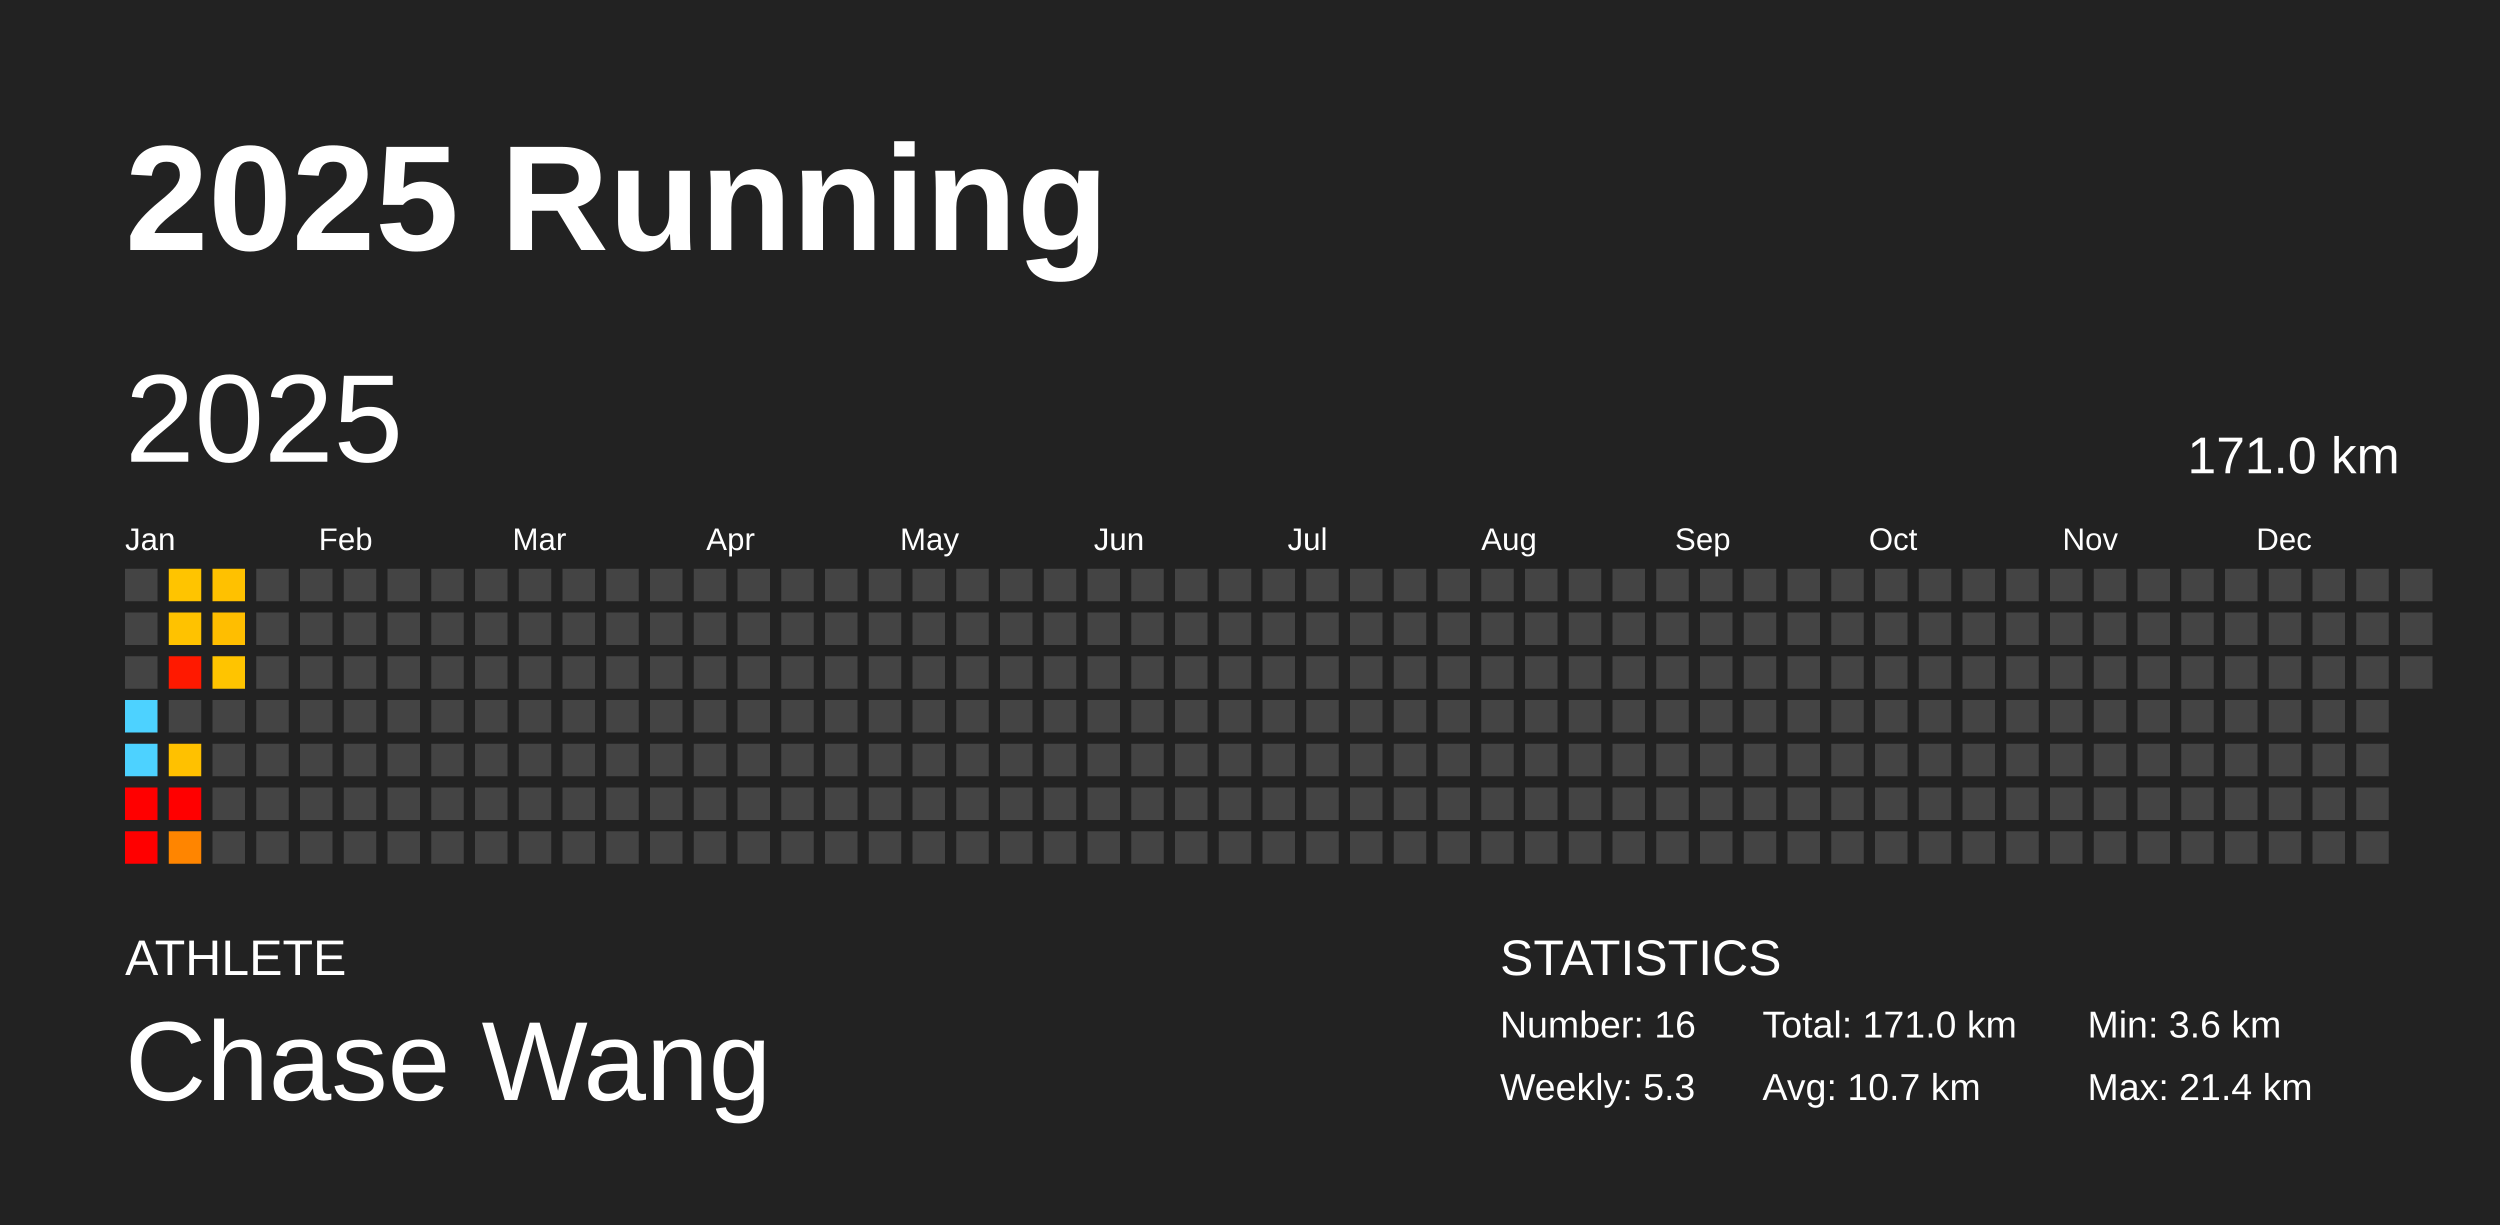
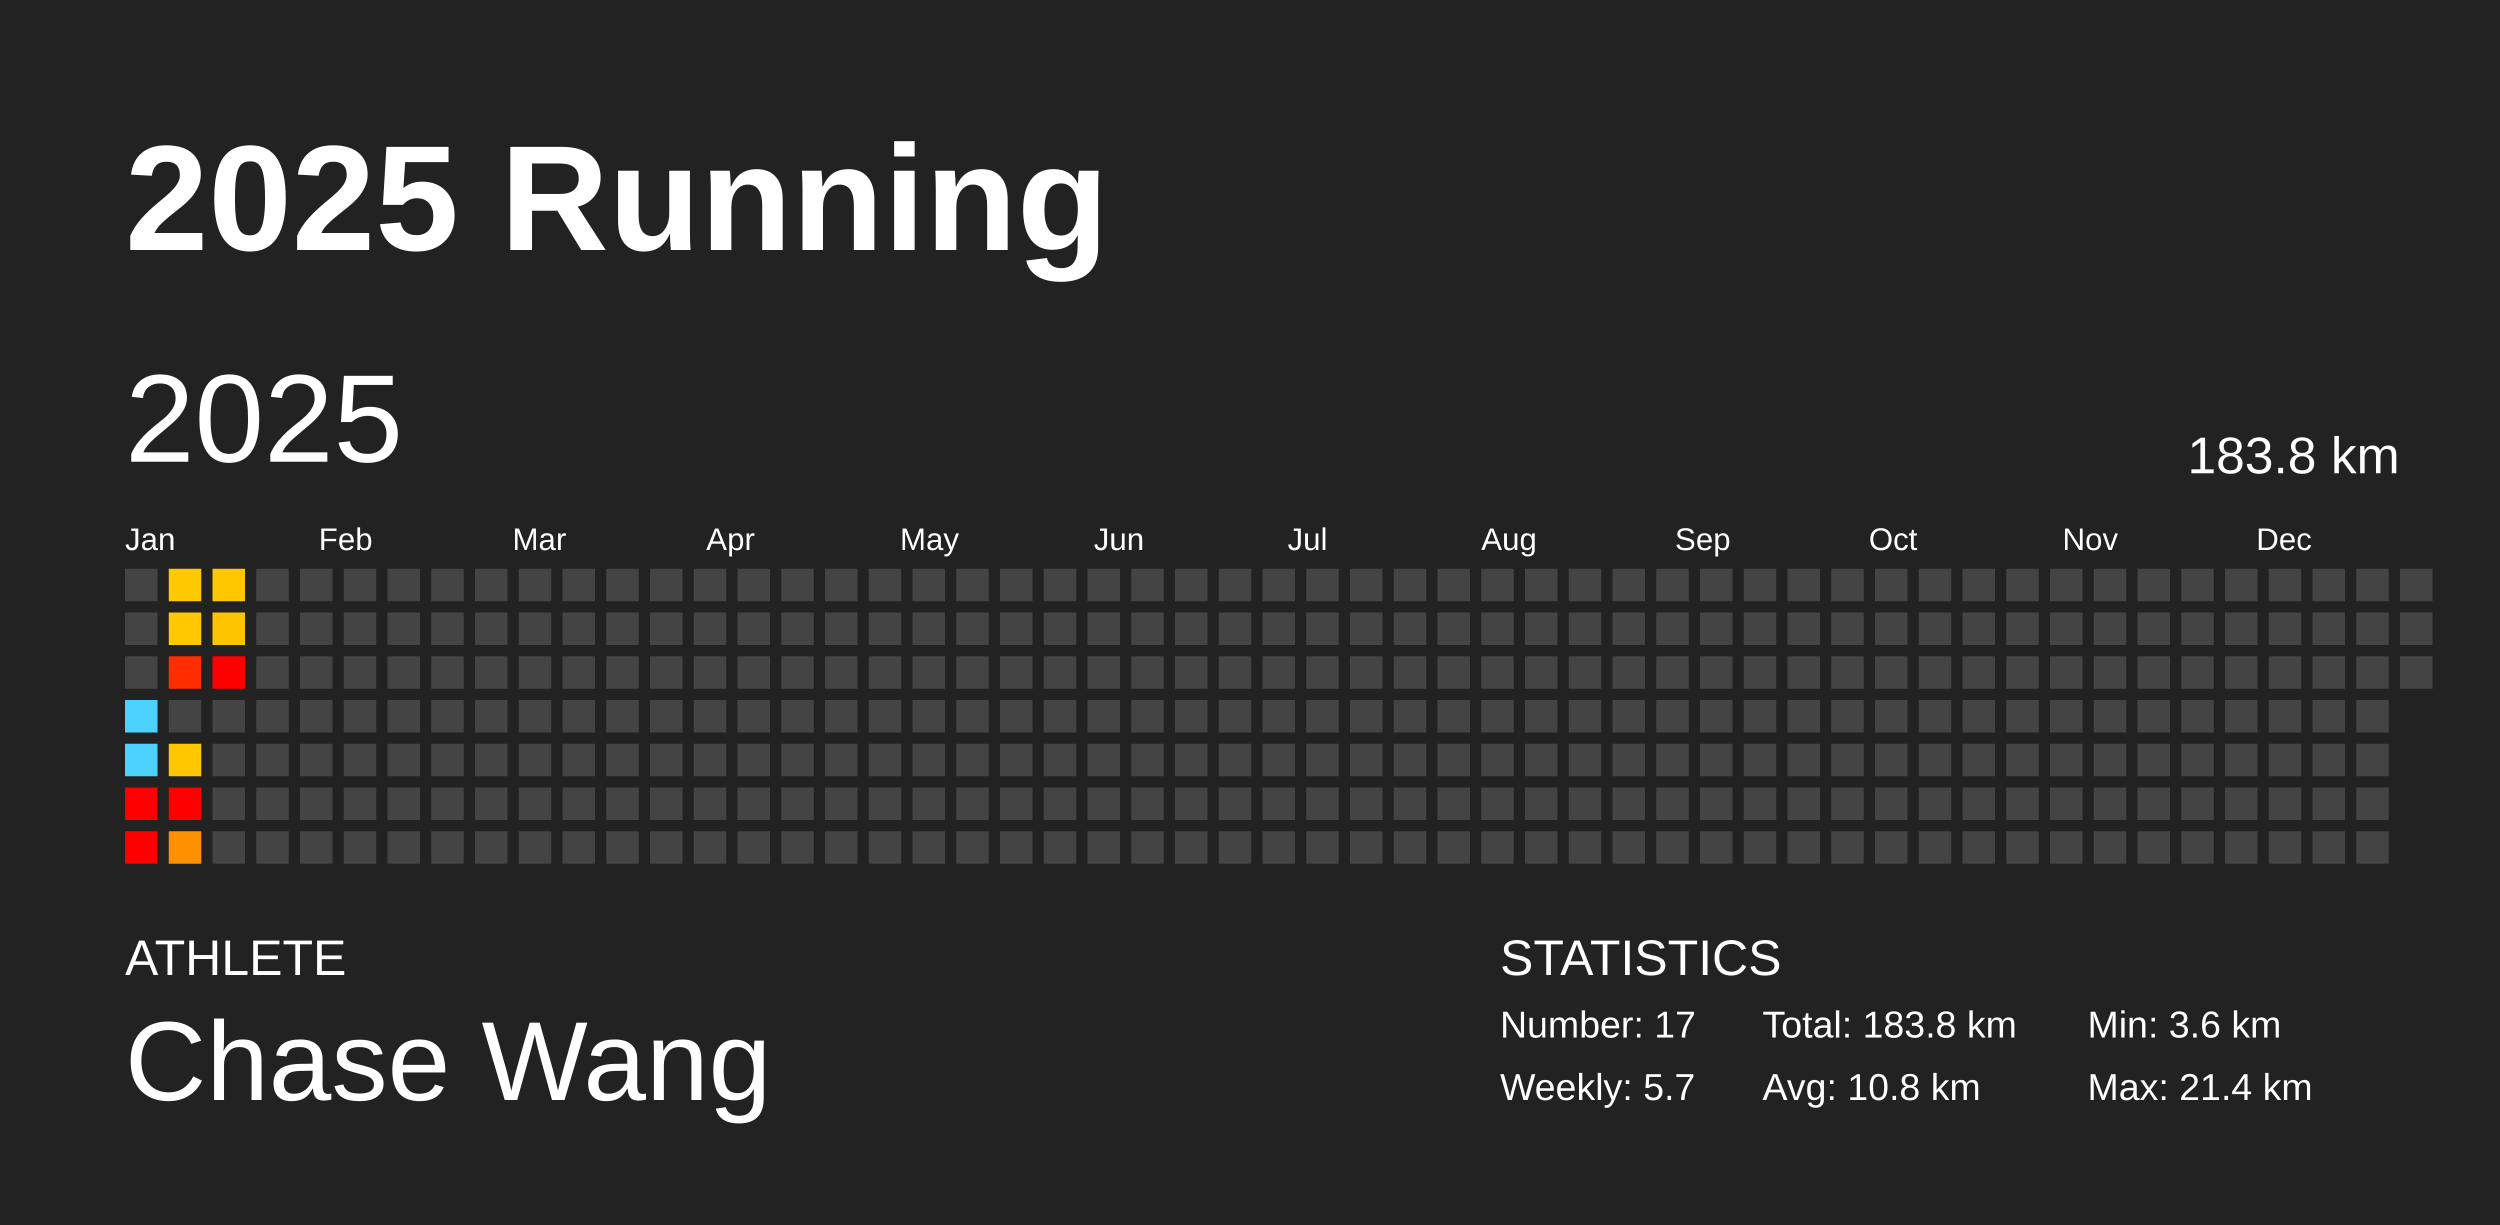
<svg xmlns="http://www.w3.org/2000/svg" baseProfile="full" height="98mm" version="1.1" viewBox="0,0,200,98" width="200mm">
  <defs />
  <rect fill="#222222" height="98" width="200" x="0" y="0" />
  <text fill="#FFFFFF" style="font-size:12px; font-family:Arial; font-weight:bold;" x="10" y="20">2025 Running</text>
  <text fill="#FFFFFF" style="font-size:4px; font-family:Arial" x="10" y="78">ATHLETE</text>
  <text fill="#FFFFFF" style="font-size:9px; font-family:Arial" x="10" y="88">Chase Wang</text>
  <text fill="#FFFFFF" style="font-size:4px; font-family:Arial" x="120" y="78">STATISTICS</text>
-   <text fill="#FFFFFF" style="font-size:3px; font-family:Arial" x="120" y="83">Number: 16</text>
-   <text fill="#FFFFFF" style="font-size:3px; font-family:Arial" x="120" y="88">Weekly: 5.3</text>
-   <text fill="#FFFFFF" style="font-size:3px; font-family:Arial" x="141" y="83">Total: 171.0 km</text>
-   <text fill="#FFFFFF" style="font-size:3px; font-family:Arial" x="141" y="88">Avg: 10.7 km</text>
+   <text fill="#FFFFFF" style="font-size:3px; font-family:Arial" x="120" y="83">Number: 17</text>
+   <text fill="#FFFFFF" style="font-size:3px; font-family:Arial" x="120" y="88">Weekly: 5.7</text>
+   <text fill="#FFFFFF" style="font-size:3px; font-family:Arial" x="141" y="83">Total: 183.8 km</text>
+   <text fill="#FFFFFF" style="font-size:3px; font-family:Arial" x="141" y="88">Avg: 10.8 km</text>
  <text fill="#FFFFFF" style="font-size:3px; font-family:Arial" x="167" y="83">Min: 3.6 km</text>
  <text fill="#FFFFFF" style="font-size:3px; font-family:Arial" x="167" y="88">Max: 21.4 km</text>
  <text dominant-baseline="hanging" fill="#FFFFFF" style="font-size:10.0px; font-family:Arial;" x="10" y="30">2025</text>
-   <text dominant-baseline="hanging" fill="#FFFFFF" style="font-size:4.125px; font-family:Arial;" x="175" y="35">171.0 km</text>
+   <text dominant-baseline="hanging" fill="#FFFFFF" style="font-size:4.125px; font-family:Arial;" x="175" y="35">183.8 km</text>
  <text fill="#FFFFFF" style="font-size:2.5px; font-family:Arial" x="10.0" y="44">Jan</text>
  <text fill="#FFFFFF" style="font-size:2.5px; font-family:Arial" x="25.5" y="44">Feb</text>
  <text fill="#FFFFFF" style="font-size:2.5px; font-family:Arial" x="41.0" y="44">Mar</text>
  <text fill="#FFFFFF" style="font-size:2.5px; font-family:Arial" x="56.5" y="44">Apr</text>
  <text fill="#FFFFFF" style="font-size:2.5px; font-family:Arial" x="72.0" y="44">May</text>
  <text fill="#FFFFFF" style="font-size:2.5px; font-family:Arial" x="87.5" y="44">Jun</text>
  <text fill="#FFFFFF" style="font-size:2.5px; font-family:Arial" x="103.0" y="44">Jul</text>
  <text fill="#FFFFFF" style="font-size:2.5px; font-family:Arial" x="118.5" y="44">Aug</text>
  <text fill="#FFFFFF" style="font-size:2.5px; font-family:Arial" x="134.0" y="44">Sep</text>
  <text fill="#FFFFFF" style="font-size:2.5px; font-family:Arial" x="149.5" y="44">Oct</text>
  <text fill="#FFFFFF" style="font-size:2.5px; font-family:Arial" x="165.0" y="44">Nov</text>
  <text fill="#FFFFFF" style="font-size:2.5px; font-family:Arial" x="180.5" y="44">Dec</text>
  <rect fill="#444444" height="2.6" width="2.6" x="10.0" y="45.5" />
  <rect fill="#444444" height="2.6" width="2.6" x="10.0" y="49.0" />
  <rect fill="#444444" height="2.6" width="2.6" x="10.0" y="52.5" />
  <rect fill="#4dd2ff" height="2.6" width="2.6" x="10.0" y="56.0" />
  <rect fill="#4dd2ff" height="2.6" width="2.6" x="10.0" y="59.5" />
  <rect fill="red" height="2.6" width="2.6" x="10.0" y="63.0" />
  <rect fill="red" height="2.6" width="2.6" x="10.0" y="66.5" />
-   <rect fill="#ffc400" height="2.6" width="2.6" x="13.5" y="45.5" />
-   <rect fill="#ffc200" height="2.6" width="2.6" x="13.5" y="49.0" />
-   <rect fill="#ff1900" height="2.6" width="2.6" x="13.5" y="52.5" />
+   <rect fill="#ffc900" height="2.6" width="2.6" x="13.5" y="45.5" />
+   <rect fill="#ffc800" height="2.6" width="2.6" x="13.5" y="49.0" />
+   <rect fill="#ff2d00" height="2.6" width="2.6" x="13.5" y="52.5" />
  <rect fill="#444444" height="2.6" width="2.6" x="13.5" y="56.0" />
-   <rect fill="#ffc100" height="2.6" width="2.6" x="13.5" y="59.5" />
+   <rect fill="#ffc700" height="2.6" width="2.6" x="13.5" y="59.5" />
  <rect fill="red" height="2.6" width="2.6" x="13.5" y="63.0" />
-   <rect fill="#ff8500" height="2.6" width="2.6" x="13.5" y="66.5" />
-   <rect fill="#ffc100" height="2.6" width="2.6" x="17.0" y="45.5" />
-   <rect fill="#ffbe00" height="2.6" width="2.6" x="17.0" y="49.0" />
-   <rect fill="#ffc400" height="2.6" width="2.6" x="17.0" y="52.5" />
+   <rect fill="#ff9000" height="2.6" width="2.6" x="13.5" y="66.5" />
+   <rect fill="#ffc700" height="2.6" width="2.6" x="17.0" y="45.5" />
+   <rect fill="#ffc400" height="2.6" width="2.6" x="17.0" y="49.0" />
+   <rect fill="red" height="2.6" width="2.6" x="17.0" y="52.5" />
  <rect fill="#444444" height="2.6" width="2.6" x="17.0" y="56.0" />
  <rect fill="#444444" height="2.6" width="2.6" x="17.0" y="59.5" />
  <rect fill="#444444" height="2.6" width="2.6" x="17.0" y="63.0" />
  <rect fill="#444444" height="2.6" width="2.6" x="17.0" y="66.5" />
  <rect fill="#444444" height="2.6" width="2.6" x="20.5" y="45.5" />
  <rect fill="#444444" height="2.6" width="2.6" x="20.5" y="49.0" />
  <rect fill="#444444" height="2.6" width="2.6" x="20.5" y="52.5" />
  <rect fill="#444444" height="2.6" width="2.6" x="20.5" y="56.0" />
  <rect fill="#444444" height="2.6" width="2.6" x="20.5" y="59.5" />
  <rect fill="#444444" height="2.6" width="2.6" x="20.5" y="63.0" />
  <rect fill="#444444" height="2.6" width="2.6" x="20.5" y="66.5" />
  <rect fill="#444444" height="2.6" width="2.6" x="24.0" y="45.5" />
  <rect fill="#444444" height="2.6" width="2.6" x="24.0" y="49.0" />
  <rect fill="#444444" height="2.6" width="2.6" x="24.0" y="52.5" />
  <rect fill="#444444" height="2.6" width="2.6" x="24.0" y="56.0" />
  <rect fill="#444444" height="2.6" width="2.6" x="24.0" y="59.5" />
  <rect fill="#444444" height="2.6" width="2.6" x="24.0" y="63.0" />
  <rect fill="#444444" height="2.6" width="2.6" x="24.0" y="66.5" />
  <rect fill="#444444" height="2.6" width="2.6" x="27.5" y="45.5" />
  <rect fill="#444444" height="2.6" width="2.6" x="27.5" y="49.0" />
  <rect fill="#444444" height="2.6" width="2.6" x="27.5" y="52.5" />
  <rect fill="#444444" height="2.6" width="2.6" x="27.5" y="56.0" />
  <rect fill="#444444" height="2.6" width="2.6" x="27.5" y="59.5" />
  <rect fill="#444444" height="2.6" width="2.6" x="27.5" y="63.0" />
  <rect fill="#444444" height="2.6" width="2.6" x="27.5" y="66.5" />
  <rect fill="#444444" height="2.6" width="2.6" x="31.0" y="45.5" />
  <rect fill="#444444" height="2.6" width="2.6" x="31.0" y="49.0" />
  <rect fill="#444444" height="2.6" width="2.6" x="31.0" y="52.5" />
  <rect fill="#444444" height="2.6" width="2.6" x="31.0" y="56.0" />
  <rect fill="#444444" height="2.6" width="2.6" x="31.0" y="59.5" />
  <rect fill="#444444" height="2.6" width="2.6" x="31.0" y="63.0" />
  <rect fill="#444444" height="2.6" width="2.6" x="31.0" y="66.5" />
  <rect fill="#444444" height="2.6" width="2.6" x="34.5" y="45.5" />
  <rect fill="#444444" height="2.6" width="2.6" x="34.5" y="49.0" />
  <rect fill="#444444" height="2.6" width="2.6" x="34.5" y="52.5" />
  <rect fill="#444444" height="2.6" width="2.6" x="34.5" y="56.0" />
  <rect fill="#444444" height="2.6" width="2.6" x="34.5" y="59.5" />
  <rect fill="#444444" height="2.6" width="2.6" x="34.5" y="63.0" />
  <rect fill="#444444" height="2.6" width="2.6" x="34.5" y="66.5" />
  <rect fill="#444444" height="2.6" width="2.6" x="38.0" y="45.5" />
  <rect fill="#444444" height="2.6" width="2.6" x="38.0" y="49.0" />
  <rect fill="#444444" height="2.6" width="2.6" x="38.0" y="52.5" />
  <rect fill="#444444" height="2.6" width="2.6" x="38.0" y="56.0" />
  <rect fill="#444444" height="2.6" width="2.6" x="38.0" y="59.5" />
  <rect fill="#444444" height="2.6" width="2.6" x="38.0" y="63.0" />
  <rect fill="#444444" height="2.6" width="2.6" x="38.0" y="66.5" />
  <rect fill="#444444" height="2.6" width="2.6" x="41.5" y="45.5" />
  <rect fill="#444444" height="2.6" width="2.6" x="41.5" y="49.0" />
  <rect fill="#444444" height="2.6" width="2.6" x="41.5" y="52.5" />
  <rect fill="#444444" height="2.6" width="2.6" x="41.5" y="56.0" />
  <rect fill="#444444" height="2.6" width="2.6" x="41.5" y="59.5" />
  <rect fill="#444444" height="2.6" width="2.6" x="41.5" y="63.0" />
  <rect fill="#444444" height="2.6" width="2.6" x="41.5" y="66.5" />
  <rect fill="#444444" height="2.6" width="2.6" x="45.0" y="45.5" />
  <rect fill="#444444" height="2.6" width="2.6" x="45.0" y="49.0" />
  <rect fill="#444444" height="2.6" width="2.6" x="45.0" y="52.5" />
  <rect fill="#444444" height="2.6" width="2.6" x="45.0" y="56.0" />
  <rect fill="#444444" height="2.6" width="2.6" x="45.0" y="59.5" />
  <rect fill="#444444" height="2.6" width="2.6" x="45.0" y="63.0" />
  <rect fill="#444444" height="2.6" width="2.6" x="45.0" y="66.5" />
  <rect fill="#444444" height="2.6" width="2.6" x="48.5" y="45.5" />
  <rect fill="#444444" height="2.6" width="2.6" x="48.5" y="49.0" />
  <rect fill="#444444" height="2.6" width="2.6" x="48.5" y="52.5" />
  <rect fill="#444444" height="2.6" width="2.6" x="48.5" y="56.0" />
  <rect fill="#444444" height="2.6" width="2.6" x="48.5" y="59.5" />
  <rect fill="#444444" height="2.6" width="2.6" x="48.5" y="63.0" />
  <rect fill="#444444" height="2.6" width="2.6" x="48.5" y="66.5" />
  <rect fill="#444444" height="2.6" width="2.6" x="52.0" y="45.5" />
  <rect fill="#444444" height="2.6" width="2.6" x="52.0" y="49.0" />
  <rect fill="#444444" height="2.6" width="2.6" x="52.0" y="52.5" />
  <rect fill="#444444" height="2.6" width="2.6" x="52.0" y="56.0" />
  <rect fill="#444444" height="2.6" width="2.6" x="52.0" y="59.5" />
  <rect fill="#444444" height="2.6" width="2.6" x="52.0" y="63.0" />
  <rect fill="#444444" height="2.6" width="2.6" x="52.0" y="66.5" />
  <rect fill="#444444" height="2.6" width="2.6" x="55.5" y="45.5" />
  <rect fill="#444444" height="2.6" width="2.6" x="55.5" y="49.0" />
  <rect fill="#444444" height="2.6" width="2.6" x="55.5" y="52.5" />
  <rect fill="#444444" height="2.6" width="2.6" x="55.5" y="56.0" />
  <rect fill="#444444" height="2.6" width="2.6" x="55.5" y="59.5" />
  <rect fill="#444444" height="2.6" width="2.6" x="55.5" y="63.0" />
  <rect fill="#444444" height="2.6" width="2.6" x="55.5" y="66.5" />
  <rect fill="#444444" height="2.6" width="2.6" x="59.0" y="45.5" />
  <rect fill="#444444" height="2.6" width="2.6" x="59.0" y="49.0" />
  <rect fill="#444444" height="2.6" width="2.6" x="59.0" y="52.5" />
  <rect fill="#444444" height="2.6" width="2.6" x="59.0" y="56.0" />
  <rect fill="#444444" height="2.6" width="2.6" x="59.0" y="59.5" />
  <rect fill="#444444" height="2.6" width="2.6" x="59.0" y="63.0" />
  <rect fill="#444444" height="2.6" width="2.6" x="59.0" y="66.5" />
  <rect fill="#444444" height="2.6" width="2.6" x="62.5" y="45.5" />
  <rect fill="#444444" height="2.6" width="2.6" x="62.5" y="49.0" />
  <rect fill="#444444" height="2.6" width="2.6" x="62.5" y="52.5" />
  <rect fill="#444444" height="2.6" width="2.6" x="62.5" y="56.0" />
  <rect fill="#444444" height="2.6" width="2.6" x="62.5" y="59.5" />
  <rect fill="#444444" height="2.6" width="2.6" x="62.5" y="63.0" />
  <rect fill="#444444" height="2.6" width="2.6" x="62.5" y="66.5" />
  <rect fill="#444444" height="2.6" width="2.6" x="66.0" y="45.5" />
  <rect fill="#444444" height="2.6" width="2.6" x="66.0" y="49.0" />
  <rect fill="#444444" height="2.6" width="2.6" x="66.0" y="52.5" />
  <rect fill="#444444" height="2.6" width="2.6" x="66.0" y="56.0" />
  <rect fill="#444444" height="2.6" width="2.6" x="66.0" y="59.5" />
  <rect fill="#444444" height="2.6" width="2.6" x="66.0" y="63.0" />
  <rect fill="#444444" height="2.6" width="2.6" x="66.0" y="66.5" />
  <rect fill="#444444" height="2.6" width="2.6" x="69.5" y="45.5" />
  <rect fill="#444444" height="2.6" width="2.6" x="69.5" y="49.0" />
  <rect fill="#444444" height="2.6" width="2.6" x="69.5" y="52.5" />
  <rect fill="#444444" height="2.6" width="2.6" x="69.5" y="56.0" />
  <rect fill="#444444" height="2.6" width="2.6" x="69.5" y="59.5" />
  <rect fill="#444444" height="2.6" width="2.6" x="69.5" y="63.0" />
  <rect fill="#444444" height="2.6" width="2.6" x="69.5" y="66.5" />
  <rect fill="#444444" height="2.6" width="2.6" x="73.0" y="45.5" />
  <rect fill="#444444" height="2.6" width="2.6" x="73.0" y="49.0" />
  <rect fill="#444444" height="2.6" width="2.6" x="73.0" y="52.5" />
  <rect fill="#444444" height="2.6" width="2.6" x="73.0" y="56.0" />
  <rect fill="#444444" height="2.6" width="2.6" x="73.0" y="59.5" />
  <rect fill="#444444" height="2.6" width="2.6" x="73.0" y="63.0" />
  <rect fill="#444444" height="2.6" width="2.6" x="73.0" y="66.5" />
  <rect fill="#444444" height="2.6" width="2.6" x="76.5" y="45.5" />
  <rect fill="#444444" height="2.6" width="2.6" x="76.5" y="49.0" />
  <rect fill="#444444" height="2.6" width="2.6" x="76.5" y="52.5" />
  <rect fill="#444444" height="2.6" width="2.6" x="76.5" y="56.0" />
  <rect fill="#444444" height="2.6" width="2.6" x="76.5" y="59.5" />
  <rect fill="#444444" height="2.6" width="2.6" x="76.5" y="63.0" />
  <rect fill="#444444" height="2.6" width="2.6" x="76.5" y="66.5" />
  <rect fill="#444444" height="2.6" width="2.6" x="80.0" y="45.5" />
  <rect fill="#444444" height="2.6" width="2.6" x="80.0" y="49.0" />
  <rect fill="#444444" height="2.6" width="2.6" x="80.0" y="52.5" />
  <rect fill="#444444" height="2.6" width="2.6" x="80.0" y="56.0" />
  <rect fill="#444444" height="2.6" width="2.6" x="80.0" y="59.5" />
  <rect fill="#444444" height="2.6" width="2.6" x="80.0" y="63.0" />
  <rect fill="#444444" height="2.6" width="2.6" x="80.0" y="66.5" />
  <rect fill="#444444" height="2.6" width="2.6" x="83.5" y="45.5" />
  <rect fill="#444444" height="2.6" width="2.6" x="83.5" y="49.0" />
  <rect fill="#444444" height="2.6" width="2.6" x="83.5" y="52.5" />
  <rect fill="#444444" height="2.6" width="2.6" x="83.5" y="56.0" />
  <rect fill="#444444" height="2.6" width="2.6" x="83.5" y="59.5" />
  <rect fill="#444444" height="2.6" width="2.6" x="83.5" y="63.0" />
  <rect fill="#444444" height="2.6" width="2.6" x="83.5" y="66.5" />
  <rect fill="#444444" height="2.6" width="2.6" x="87.0" y="45.5" />
  <rect fill="#444444" height="2.6" width="2.6" x="87.0" y="49.0" />
  <rect fill="#444444" height="2.6" width="2.6" x="87.0" y="52.5" />
  <rect fill="#444444" height="2.6" width="2.6" x="87.0" y="56.0" />
  <rect fill="#444444" height="2.6" width="2.6" x="87.0" y="59.5" />
  <rect fill="#444444" height="2.6" width="2.6" x="87.0" y="63.0" />
  <rect fill="#444444" height="2.6" width="2.6" x="87.0" y="66.5" />
  <rect fill="#444444" height="2.6" width="2.6" x="90.5" y="45.5" />
  <rect fill="#444444" height="2.6" width="2.6" x="90.5" y="49.0" />
  <rect fill="#444444" height="2.6" width="2.6" x="90.5" y="52.5" />
  <rect fill="#444444" height="2.6" width="2.6" x="90.5" y="56.0" />
  <rect fill="#444444" height="2.6" width="2.6" x="90.5" y="59.5" />
  <rect fill="#444444" height="2.6" width="2.6" x="90.5" y="63.0" />
  <rect fill="#444444" height="2.6" width="2.6" x="90.5" y="66.5" />
  <rect fill="#444444" height="2.6" width="2.6" x="94.0" y="45.5" />
  <rect fill="#444444" height="2.6" width="2.6" x="94.0" y="49.0" />
  <rect fill="#444444" height="2.6" width="2.6" x="94.0" y="52.5" />
  <rect fill="#444444" height="2.6" width="2.6" x="94.0" y="56.0" />
  <rect fill="#444444" height="2.6" width="2.6" x="94.0" y="59.5" />
  <rect fill="#444444" height="2.6" width="2.6" x="94.0" y="63.0" />
  <rect fill="#444444" height="2.6" width="2.6" x="94.0" y="66.5" />
  <rect fill="#444444" height="2.6" width="2.6" x="97.5" y="45.5" />
  <rect fill="#444444" height="2.6" width="2.6" x="97.5" y="49.0" />
  <rect fill="#444444" height="2.6" width="2.6" x="97.5" y="52.5" />
  <rect fill="#444444" height="2.6" width="2.6" x="97.5" y="56.0" />
  <rect fill="#444444" height="2.6" width="2.6" x="97.5" y="59.5" />
  <rect fill="#444444" height="2.6" width="2.6" x="97.5" y="63.0" />
  <rect fill="#444444" height="2.6" width="2.6" x="97.5" y="66.5" />
  <rect fill="#444444" height="2.6" width="2.6" x="101.0" y="45.5" />
  <rect fill="#444444" height="2.6" width="2.6" x="101.0" y="49.0" />
  <rect fill="#444444" height="2.6" width="2.6" x="101.0" y="52.5" />
  <rect fill="#444444" height="2.6" width="2.6" x="101.0" y="56.0" />
  <rect fill="#444444" height="2.6" width="2.6" x="101.0" y="59.5" />
  <rect fill="#444444" height="2.6" width="2.6" x="101.0" y="63.0" />
  <rect fill="#444444" height="2.6" width="2.6" x="101.0" y="66.5" />
  <rect fill="#444444" height="2.6" width="2.6" x="104.5" y="45.5" />
  <rect fill="#444444" height="2.6" width="2.6" x="104.5" y="49.0" />
  <rect fill="#444444" height="2.6" width="2.6" x="104.5" y="52.5" />
  <rect fill="#444444" height="2.6" width="2.6" x="104.5" y="56.0" />
  <rect fill="#444444" height="2.6" width="2.6" x="104.5" y="59.5" />
  <rect fill="#444444" height="2.6" width="2.6" x="104.5" y="63.0" />
  <rect fill="#444444" height="2.6" width="2.6" x="104.5" y="66.5" />
  <rect fill="#444444" height="2.6" width="2.6" x="108.0" y="45.5" />
  <rect fill="#444444" height="2.6" width="2.6" x="108.0" y="49.0" />
  <rect fill="#444444" height="2.6" width="2.6" x="108.0" y="52.5" />
  <rect fill="#444444" height="2.6" width="2.6" x="108.0" y="56.0" />
  <rect fill="#444444" height="2.6" width="2.6" x="108.0" y="59.5" />
  <rect fill="#444444" height="2.6" width="2.6" x="108.0" y="63.0" />
  <rect fill="#444444" height="2.6" width="2.6" x="108.0" y="66.5" />
  <rect fill="#444444" height="2.6" width="2.6" x="111.5" y="45.5" />
  <rect fill="#444444" height="2.6" width="2.6" x="111.5" y="49.0" />
  <rect fill="#444444" height="2.6" width="2.6" x="111.5" y="52.5" />
  <rect fill="#444444" height="2.6" width="2.6" x="111.5" y="56.0" />
  <rect fill="#444444" height="2.6" width="2.6" x="111.5" y="59.5" />
  <rect fill="#444444" height="2.6" width="2.6" x="111.5" y="63.0" />
  <rect fill="#444444" height="2.6" width="2.6" x="111.5" y="66.5" />
  <rect fill="#444444" height="2.6" width="2.6" x="115.0" y="45.5" />
  <rect fill="#444444" height="2.6" width="2.6" x="115.0" y="49.0" />
  <rect fill="#444444" height="2.6" width="2.6" x="115.0" y="52.5" />
  <rect fill="#444444" height="2.6" width="2.6" x="115.0" y="56.0" />
  <rect fill="#444444" height="2.6" width="2.6" x="115.0" y="59.5" />
  <rect fill="#444444" height="2.6" width="2.6" x="115.0" y="63.0" />
  <rect fill="#444444" height="2.6" width="2.6" x="115.0" y="66.5" />
  <rect fill="#444444" height="2.6" width="2.6" x="118.5" y="45.5" />
  <rect fill="#444444" height="2.6" width="2.6" x="118.5" y="49.0" />
  <rect fill="#444444" height="2.6" width="2.6" x="118.5" y="52.5" />
  <rect fill="#444444" height="2.6" width="2.6" x="118.5" y="56.0" />
  <rect fill="#444444" height="2.6" width="2.6" x="118.5" y="59.5" />
  <rect fill="#444444" height="2.6" width="2.6" x="118.5" y="63.0" />
  <rect fill="#444444" height="2.6" width="2.6" x="118.5" y="66.5" />
  <rect fill="#444444" height="2.6" width="2.6" x="122.0" y="45.5" />
  <rect fill="#444444" height="2.6" width="2.6" x="122.0" y="49.0" />
  <rect fill="#444444" height="2.6" width="2.6" x="122.0" y="52.5" />
  <rect fill="#444444" height="2.6" width="2.6" x="122.0" y="56.0" />
  <rect fill="#444444" height="2.6" width="2.6" x="122.0" y="59.5" />
  <rect fill="#444444" height="2.6" width="2.6" x="122.0" y="63.0" />
  <rect fill="#444444" height="2.6" width="2.6" x="122.0" y="66.5" />
  <rect fill="#444444" height="2.6" width="2.6" x="125.5" y="45.5" />
  <rect fill="#444444" height="2.6" width="2.6" x="125.5" y="49.0" />
  <rect fill="#444444" height="2.6" width="2.6" x="125.5" y="52.5" />
  <rect fill="#444444" height="2.6" width="2.6" x="125.5" y="56.0" />
  <rect fill="#444444" height="2.6" width="2.6" x="125.5" y="59.5" />
  <rect fill="#444444" height="2.6" width="2.6" x="125.5" y="63.0" />
  <rect fill="#444444" height="2.6" width="2.6" x="125.5" y="66.5" />
  <rect fill="#444444" height="2.6" width="2.6" x="129.0" y="45.5" />
  <rect fill="#444444" height="2.6" width="2.6" x="129.0" y="49.0" />
  <rect fill="#444444" height="2.6" width="2.6" x="129.0" y="52.5" />
  <rect fill="#444444" height="2.6" width="2.6" x="129.0" y="56.0" />
  <rect fill="#444444" height="2.6" width="2.6" x="129.0" y="59.5" />
  <rect fill="#444444" height="2.6" width="2.6" x="129.0" y="63.0" />
  <rect fill="#444444" height="2.6" width="2.6" x="129.0" y="66.5" />
  <rect fill="#444444" height="2.6" width="2.6" x="132.5" y="45.5" />
  <rect fill="#444444" height="2.6" width="2.6" x="132.5" y="49.0" />
  <rect fill="#444444" height="2.6" width="2.6" x="132.5" y="52.5" />
  <rect fill="#444444" height="2.6" width="2.6" x="132.5" y="56.0" />
  <rect fill="#444444" height="2.6" width="2.6" x="132.5" y="59.5" />
  <rect fill="#444444" height="2.6" width="2.6" x="132.5" y="63.0" />
  <rect fill="#444444" height="2.6" width="2.6" x="132.5" y="66.5" />
  <rect fill="#444444" height="2.6" width="2.6" x="136.0" y="45.5" />
  <rect fill="#444444" height="2.6" width="2.6" x="136.0" y="49.0" />
  <rect fill="#444444" height="2.6" width="2.6" x="136.0" y="52.5" />
  <rect fill="#444444" height="2.6" width="2.6" x="136.0" y="56.0" />
  <rect fill="#444444" height="2.6" width="2.6" x="136.0" y="59.5" />
  <rect fill="#444444" height="2.6" width="2.6" x="136.0" y="63.0" />
  <rect fill="#444444" height="2.6" width="2.6" x="136.0" y="66.5" />
  <rect fill="#444444" height="2.6" width="2.6" x="139.5" y="45.5" />
  <rect fill="#444444" height="2.6" width="2.6" x="139.5" y="49.0" />
  <rect fill="#444444" height="2.6" width="2.6" x="139.5" y="52.5" />
  <rect fill="#444444" height="2.6" width="2.6" x="139.5" y="56.0" />
  <rect fill="#444444" height="2.6" width="2.6" x="139.5" y="59.5" />
  <rect fill="#444444" height="2.6" width="2.6" x="139.5" y="63.0" />
  <rect fill="#444444" height="2.6" width="2.6" x="139.5" y="66.5" />
  <rect fill="#444444" height="2.6" width="2.6" x="143.0" y="45.5" />
  <rect fill="#444444" height="2.6" width="2.6" x="143.0" y="49.0" />
  <rect fill="#444444" height="2.6" width="2.6" x="143.0" y="52.5" />
  <rect fill="#444444" height="2.6" width="2.6" x="143.0" y="56.0" />
  <rect fill="#444444" height="2.6" width="2.6" x="143.0" y="59.5" />
  <rect fill="#444444" height="2.6" width="2.6" x="143.0" y="63.0" />
  <rect fill="#444444" height="2.6" width="2.6" x="143.0" y="66.5" />
  <rect fill="#444444" height="2.6" width="2.6" x="146.5" y="45.5" />
  <rect fill="#444444" height="2.6" width="2.6" x="146.5" y="49.0" />
  <rect fill="#444444" height="2.6" width="2.6" x="146.5" y="52.5" />
  <rect fill="#444444" height="2.6" width="2.6" x="146.5" y="56.0" />
  <rect fill="#444444" height="2.6" width="2.6" x="146.5" y="59.5" />
  <rect fill="#444444" height="2.6" width="2.6" x="146.5" y="63.0" />
  <rect fill="#444444" height="2.6" width="2.6" x="146.5" y="66.5" />
  <rect fill="#444444" height="2.6" width="2.6" x="150.0" y="45.5" />
  <rect fill="#444444" height="2.6" width="2.6" x="150.0" y="49.0" />
  <rect fill="#444444" height="2.6" width="2.6" x="150.0" y="52.5" />
  <rect fill="#444444" height="2.6" width="2.6" x="150.0" y="56.0" />
  <rect fill="#444444" height="2.6" width="2.6" x="150.0" y="59.5" />
  <rect fill="#444444" height="2.6" width="2.6" x="150.0" y="63.0" />
  <rect fill="#444444" height="2.6" width="2.6" x="150.0" y="66.5" />
  <rect fill="#444444" height="2.6" width="2.6" x="153.5" y="45.5" />
  <rect fill="#444444" height="2.6" width="2.6" x="153.5" y="49.0" />
  <rect fill="#444444" height="2.6" width="2.6" x="153.5" y="52.5" />
  <rect fill="#444444" height="2.6" width="2.6" x="153.5" y="56.0" />
  <rect fill="#444444" height="2.6" width="2.6" x="153.5" y="59.5" />
  <rect fill="#444444" height="2.6" width="2.6" x="153.5" y="63.0" />
  <rect fill="#444444" height="2.6" width="2.6" x="153.5" y="66.5" />
  <rect fill="#444444" height="2.6" width="2.6" x="157.0" y="45.5" />
  <rect fill="#444444" height="2.6" width="2.6" x="157.0" y="49.0" />
  <rect fill="#444444" height="2.6" width="2.6" x="157.0" y="52.5" />
  <rect fill="#444444" height="2.6" width="2.6" x="157.0" y="56.0" />
  <rect fill="#444444" height="2.6" width="2.6" x="157.0" y="59.5" />
  <rect fill="#444444" height="2.6" width="2.6" x="157.0" y="63.0" />
  <rect fill="#444444" height="2.6" width="2.6" x="157.0" y="66.5" />
  <rect fill="#444444" height="2.6" width="2.6" x="160.5" y="45.5" />
  <rect fill="#444444" height="2.6" width="2.6" x="160.5" y="49.0" />
  <rect fill="#444444" height="2.6" width="2.6" x="160.5" y="52.5" />
  <rect fill="#444444" height="2.6" width="2.6" x="160.5" y="56.0" />
  <rect fill="#444444" height="2.6" width="2.6" x="160.5" y="59.5" />
  <rect fill="#444444" height="2.6" width="2.6" x="160.5" y="63.0" />
  <rect fill="#444444" height="2.6" width="2.6" x="160.5" y="66.5" />
  <rect fill="#444444" height="2.6" width="2.6" x="164.0" y="45.5" />
  <rect fill="#444444" height="2.6" width="2.6" x="164.0" y="49.0" />
  <rect fill="#444444" height="2.6" width="2.6" x="164.0" y="52.5" />
  <rect fill="#444444" height="2.6" width="2.6" x="164.0" y="56.0" />
  <rect fill="#444444" height="2.6" width="2.6" x="164.0" y="59.5" />
  <rect fill="#444444" height="2.6" width="2.6" x="164.0" y="63.0" />
  <rect fill="#444444" height="2.6" width="2.6" x="164.0" y="66.5" />
  <rect fill="#444444" height="2.6" width="2.6" x="167.5" y="45.5" />
  <rect fill="#444444" height="2.6" width="2.6" x="167.5" y="49.0" />
  <rect fill="#444444" height="2.6" width="2.6" x="167.5" y="52.5" />
  <rect fill="#444444" height="2.6" width="2.6" x="167.5" y="56.0" />
  <rect fill="#444444" height="2.6" width="2.6" x="167.5" y="59.5" />
  <rect fill="#444444" height="2.6" width="2.6" x="167.5" y="63.0" />
  <rect fill="#444444" height="2.6" width="2.6" x="167.5" y="66.5" />
  <rect fill="#444444" height="2.6" width="2.6" x="171.0" y="45.5" />
  <rect fill="#444444" height="2.6" width="2.6" x="171.0" y="49.0" />
  <rect fill="#444444" height="2.6" width="2.6" x="171.0" y="52.5" />
  <rect fill="#444444" height="2.6" width="2.6" x="171.0" y="56.0" />
  <rect fill="#444444" height="2.6" width="2.6" x="171.0" y="59.5" />
  <rect fill="#444444" height="2.6" width="2.6" x="171.0" y="63.0" />
  <rect fill="#444444" height="2.6" width="2.6" x="171.0" y="66.5" />
  <rect fill="#444444" height="2.6" width="2.6" x="174.5" y="45.5" />
  <rect fill="#444444" height="2.6" width="2.6" x="174.5" y="49.0" />
  <rect fill="#444444" height="2.6" width="2.6" x="174.5" y="52.5" />
  <rect fill="#444444" height="2.6" width="2.6" x="174.5" y="56.0" />
  <rect fill="#444444" height="2.6" width="2.6" x="174.5" y="59.5" />
  <rect fill="#444444" height="2.6" width="2.6" x="174.5" y="63.0" />
  <rect fill="#444444" height="2.6" width="2.6" x="174.5" y="66.5" />
  <rect fill="#444444" height="2.6" width="2.6" x="178.0" y="45.5" />
  <rect fill="#444444" height="2.6" width="2.6" x="178.0" y="49.0" />
  <rect fill="#444444" height="2.6" width="2.6" x="178.0" y="52.5" />
  <rect fill="#444444" height="2.6" width="2.6" x="178.0" y="56.0" />
  <rect fill="#444444" height="2.6" width="2.6" x="178.0" y="59.5" />
  <rect fill="#444444" height="2.6" width="2.6" x="178.0" y="63.0" />
  <rect fill="#444444" height="2.6" width="2.6" x="178.0" y="66.5" />
  <rect fill="#444444" height="2.6" width="2.6" x="181.5" y="45.5" />
  <rect fill="#444444" height="2.6" width="2.6" x="181.5" y="49.0" />
  <rect fill="#444444" height="2.6" width="2.6" x="181.5" y="52.5" />
  <rect fill="#444444" height="2.6" width="2.6" x="181.5" y="56.0" />
  <rect fill="#444444" height="2.6" width="2.6" x="181.5" y="59.5" />
  <rect fill="#444444" height="2.6" width="2.6" x="181.5" y="63.0" />
  <rect fill="#444444" height="2.6" width="2.6" x="181.5" y="66.5" />
  <rect fill="#444444" height="2.6" width="2.6" x="185.0" y="45.5" />
  <rect fill="#444444" height="2.6" width="2.6" x="185.0" y="49.0" />
  <rect fill="#444444" height="2.6" width="2.6" x="185.0" y="52.5" />
  <rect fill="#444444" height="2.6" width="2.6" x="185.0" y="56.0" />
  <rect fill="#444444" height="2.6" width="2.6" x="185.0" y="59.5" />
  <rect fill="#444444" height="2.6" width="2.6" x="185.0" y="63.0" />
  <rect fill="#444444" height="2.6" width="2.6" x="185.0" y="66.5" />
  <rect fill="#444444" height="2.6" width="2.6" x="188.5" y="45.5" />
  <rect fill="#444444" height="2.6" width="2.6" x="188.5" y="49.0" />
  <rect fill="#444444" height="2.6" width="2.6" x="188.5" y="52.5" />
  <rect fill="#444444" height="2.6" width="2.6" x="188.5" y="56.0" />
  <rect fill="#444444" height="2.6" width="2.6" x="188.5" y="59.5" />
  <rect fill="#444444" height="2.6" width="2.6" x="188.5" y="63.0" />
  <rect fill="#444444" height="2.6" width="2.6" x="188.5" y="66.5" />
  <rect fill="#444444" height="2.6" width="2.6" x="192.0" y="45.5" />
  <rect fill="#444444" height="2.6" width="2.6" x="192.0" y="49.0" />
  <rect fill="#444444" height="2.6" width="2.6" x="192.0" y="52.5" />
</svg>
